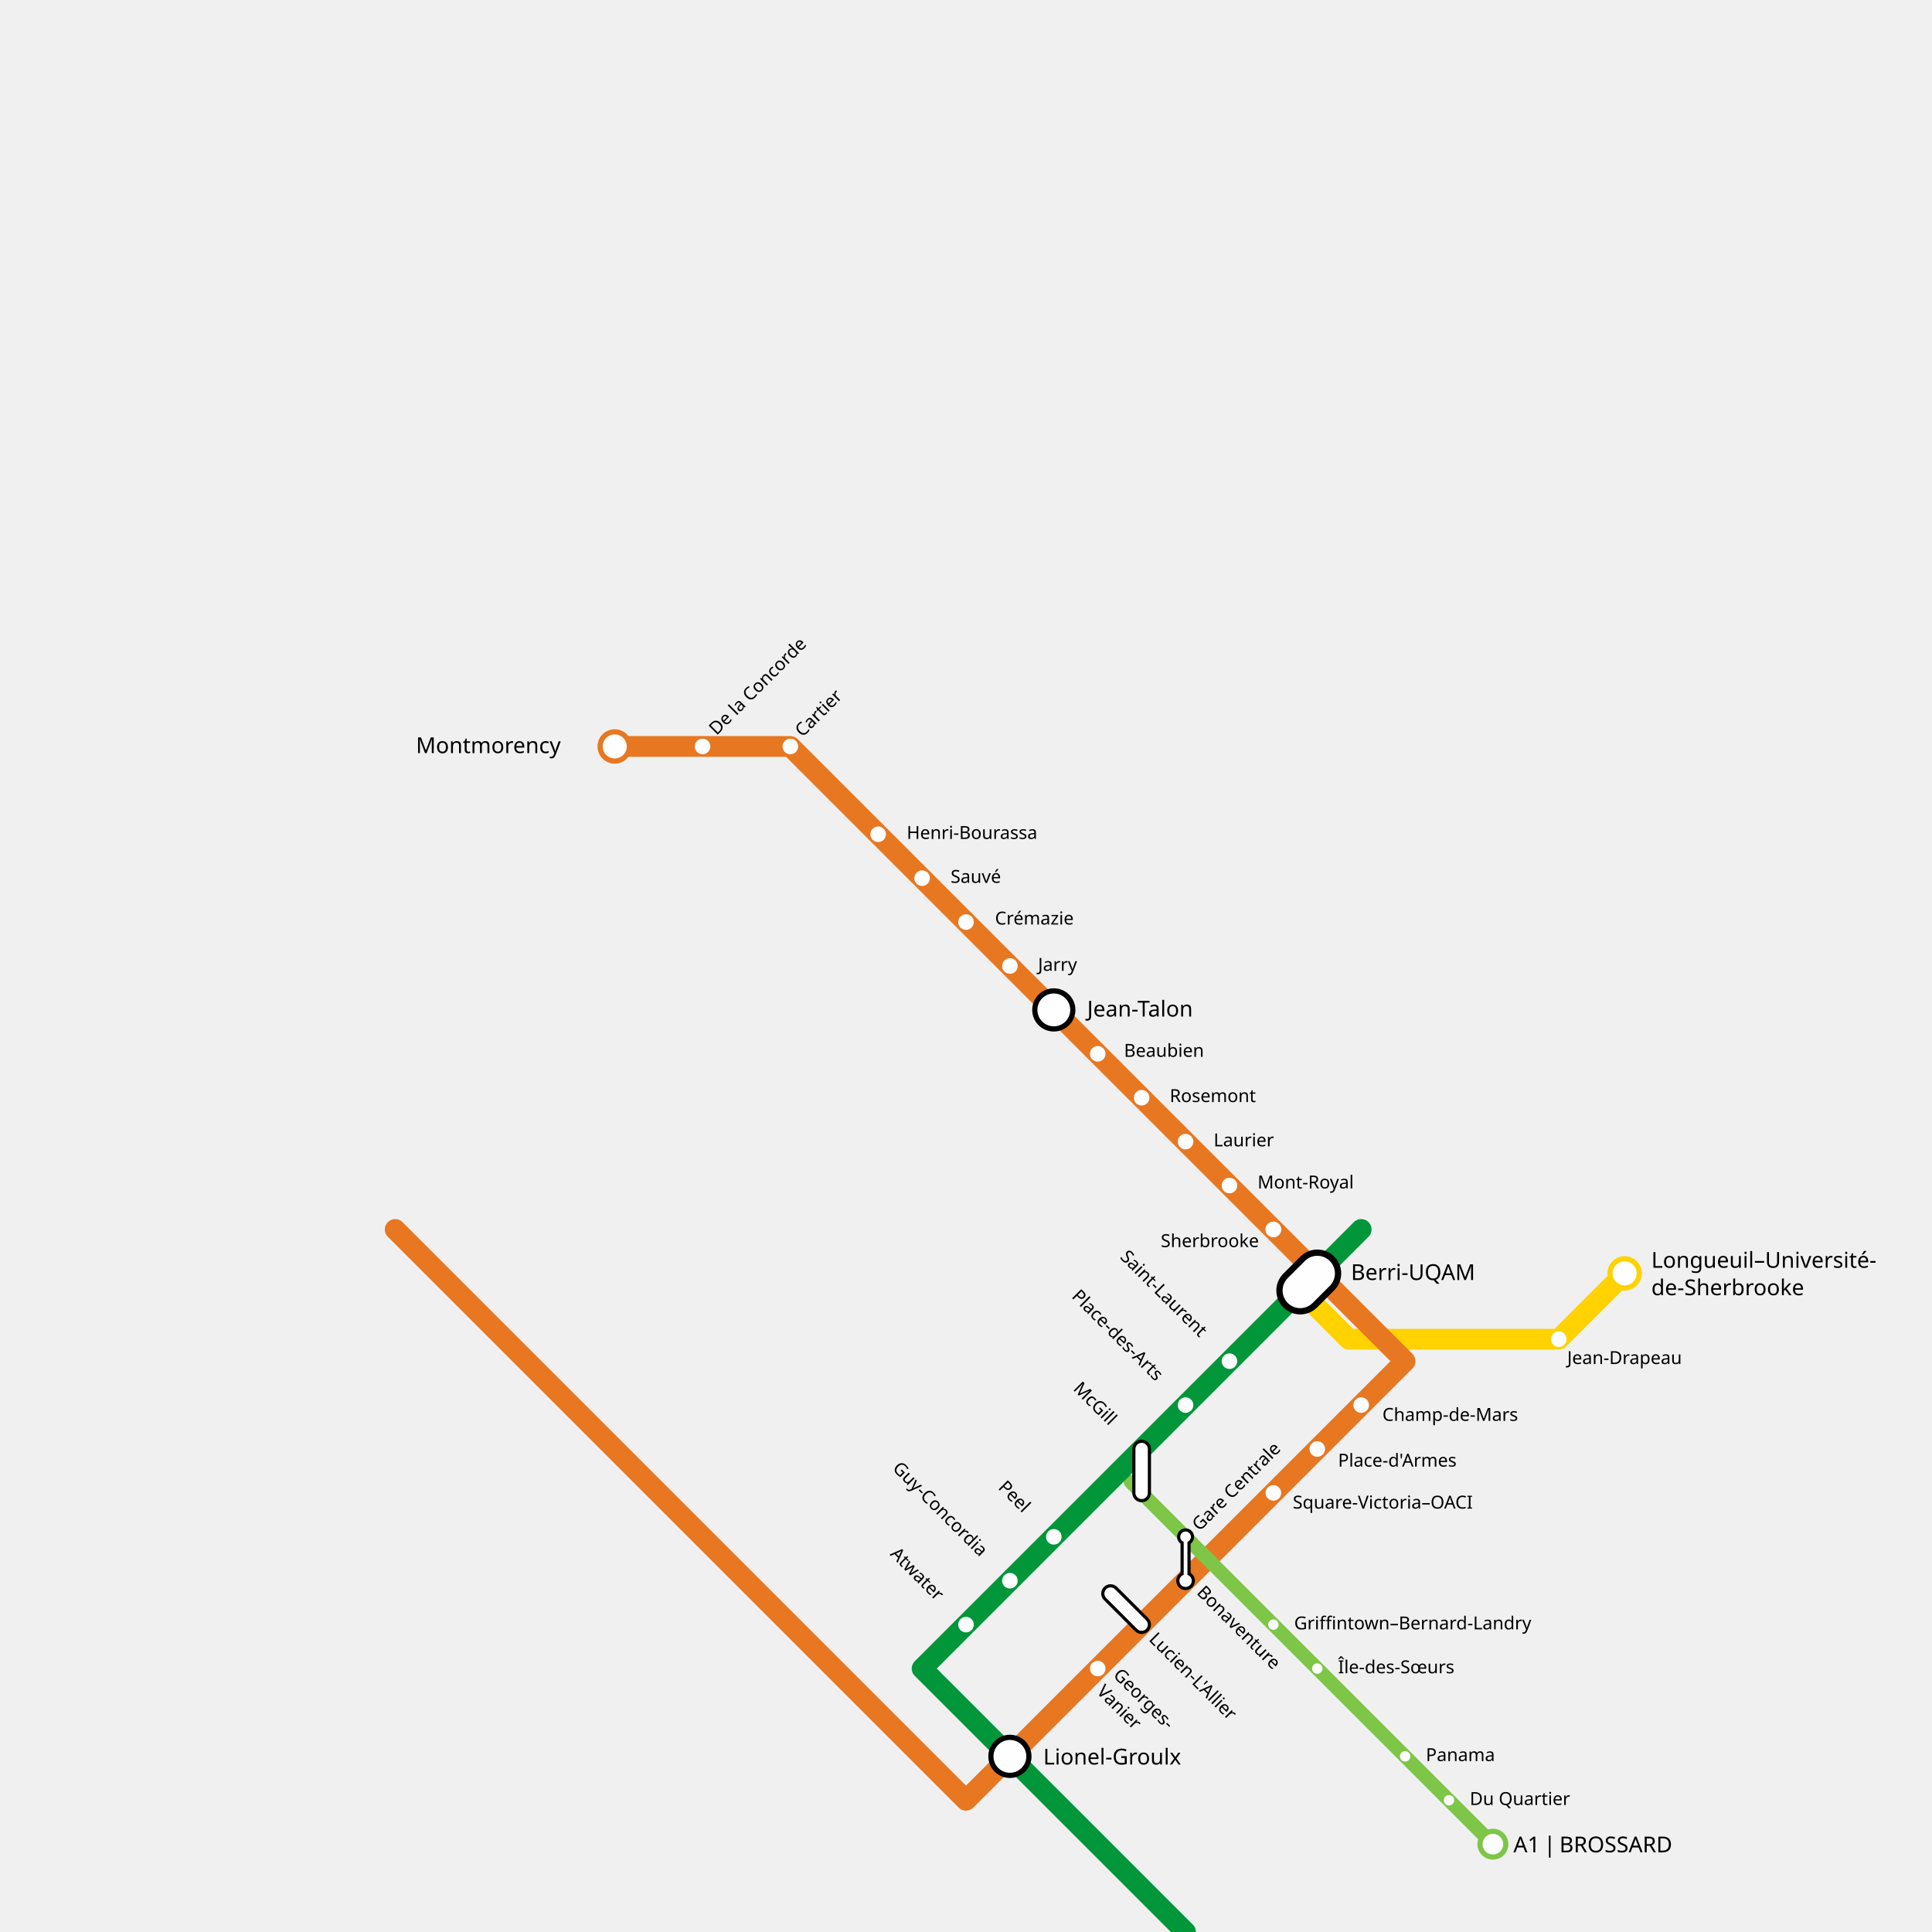
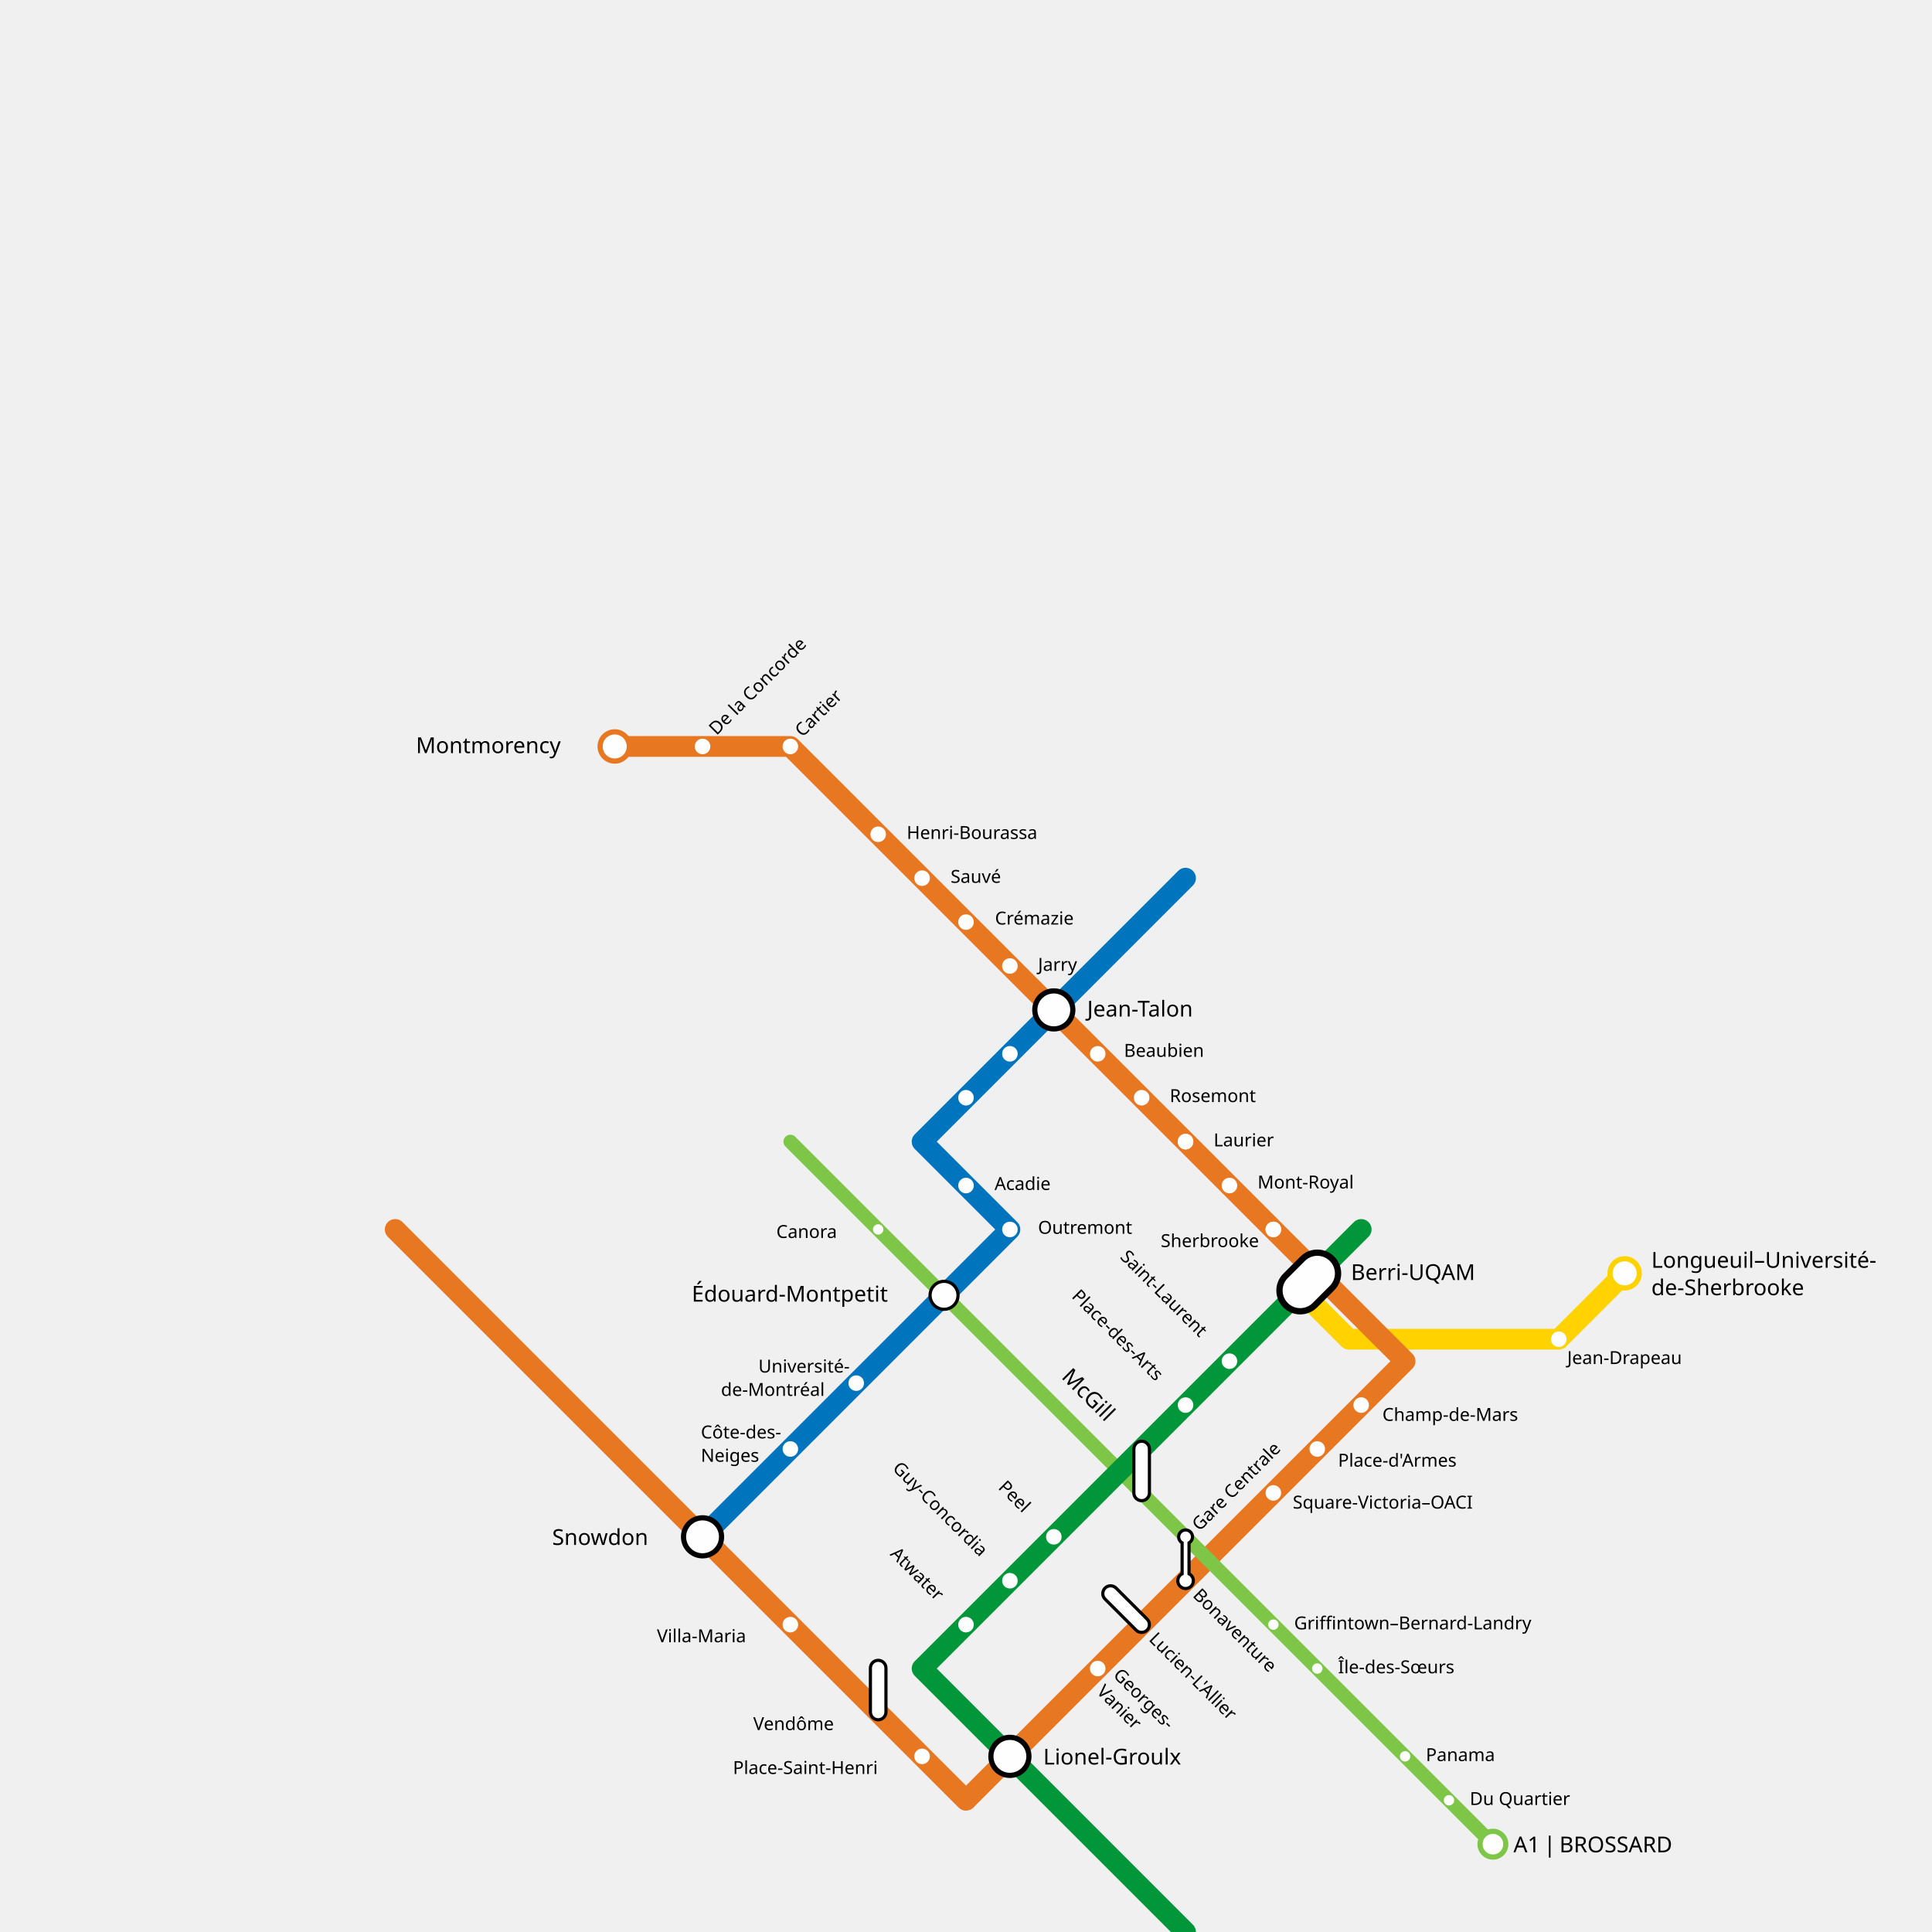
<svg xmlns="http://www.w3.org/2000/svg" xmlns:xlink="http://www.w3.org/1999/xlink" width="22in" height="22in" viewBox="0 0 558.8 558.8" version="1.1" id="svg5">
  <defs id="defs2">
    <rect x="1488" y="1776" width="96" height="48" id="rect436" />
    <rect x="1488" y="1776" width="384" height="192" id="rect430" />
    <rect x="1344" y="1584" width="144" height="96" id="rect39616" />
    <rect x="1344" y="1680" width="48" height="96" id="rect39610" />
    <linearGradient id="linearGradient11929">
      <stop style="stop-color:#e87722;stop-opacity:1;" offset="0" id="stop11925" />
      <stop style="stop-color:#e87722;stop-opacity:0;" offset="1" id="stop11927" />
    </linearGradient>
  </defs>
  <g id="layer2">
    <path style="font-variation-settings:normal;opacity:1;vector-effect:none;fill:none;fill-opacity:1;stroke:#ffd200;stroke-width:6;stroke-linecap:round;stroke-linejoin:round;stroke-miterlimit:4;stroke-dasharray:none;stroke-dashoffset:0;stroke-opacity:1;-inkscape-stroke:none;paint-order:normal;stop-color:#000000;stop-opacity:1" d="m 376.05,373.25 14.094,14.1 H 450.85 L 469.9,368.3" id="path31692" />
    <path style="fill:none;fill-opacity:1;stroke:#e87722;stroke-width:6;stroke-linecap:round;stroke-linejoin:round;stroke-dasharray:none;stroke-opacity:1" d="m 177.8,215.9 h 50.8 l 177.8,177.8 -127,127 -165.1,-165.1" id="path4560" />
-     <path style="font-variation-settings:normal;opacity:1;fill:none;fill-opacity:1;stroke:#7dc647;stroke-width:4;stroke-linecap:round;stroke-linejoin:round;stroke-miterlimit:4;stroke-dasharray:none;stroke-dashoffset:0;stroke-opacity:1;paint-order:normal;stop-color:#000000;stop-opacity:1" d="M 431.8,533.4 327.025,428.625" id="path38085" />
+     <path style="font-variation-settings:normal;opacity:1;fill:none;fill-opacity:1;stroke:#7dc647;stroke-width:4;stroke-linecap:round;stroke-linejoin:round;stroke-miterlimit:4;stroke-dasharray:none;stroke-dashoffset:0;stroke-opacity:1;paint-order:normal;stop-color:#000000;stop-opacity:1" d="M 431.8,533.4 228.6,330.2" id="path38085" />
    <path style="font-variation-settings:normal;opacity:1;vector-effect:none;fill:none;fill-opacity:1;stroke:#009639;stroke-width:6;stroke-linecap:round;stroke-linejoin:round;stroke-miterlimit:4;stroke-dasharray:none;stroke-dashoffset:0;stroke-opacity:1;-inkscape-stroke:none;paint-order:normal;stop-color:#000000;stop-opacity:1" d="m 317.5,584.2 25.4,-25.4 -76.2,-76.2 127,-127" id="path12034" />
+     <path style="display:inline;fill:none;stroke:#0075be;stroke-width:6;stroke-linecap:round;stroke-linejoin:round;stroke-opacity:1;stop-color:#000000;stroke-dasharray:none" d="M 203.2,444.5 292.1,355.6 266.7,330.2 342.9,254" id="path41863" />
  </g>
  <g id="layer4" style="display:inline">
    <ellipse style="fill:#fefefe;fill-opacity:1;stroke:#e87722;stroke-width:1.5;stroke-linecap:round;stroke-linejoin:round;stroke-dasharray:none;stroke-opacity:1" id="path6996" cx="177.8" cy="215.9" rx="4.225" ry="4.225" />
    <ellipse style="fill:#fefefe;fill-opacity:1;stroke:none;stroke-width:0.916;stroke-linecap:round;stroke-linejoin:round;stroke-dasharray:none;stroke-opacity:1" id="path6996-3" cx="203.2" cy="215.9" rx="2.25" ry="2.25" />
    <use x="0" y="0" xlink:href="#path6996-3" id="use11424" transform="translate(25.4)" />
    <use x="0" y="0" xlink:href="#use11424" id="use11426" transform="translate(25.4,25.40001)" />
    <use x="0" y="0" xlink:href="#use11426" id="use11428" transform="translate(12.7,12.7)" />
    <use x="0" y="0" xlink:href="#use11428" id="use11430" transform="translate(12.7,12.7)" />
    <use x="0" y="0" xlink:href="#use11430" id="use11432" transform="translate(12.7,12.7)" />
    <ellipse style="fill:#fefefe;fill-opacity:1;stroke:none;stroke-width:0.916;stroke-linecap:round;stroke-linejoin:round;stroke-dasharray:none;stroke-opacity:1" id="use11471" cx="317.5" cy="304.8" rx="2.25" ry="2.25" />
    <use x="0" y="0" xlink:href="#use11471" id="use11473" transform="translate(12.7,12.7)" />
    <use x="0" y="0" xlink:href="#use11473" id="use11475" transform="translate(12.7,12.7)" />
    <use x="0" y="0" xlink:href="#use11475" id="use11477" transform="translate(12.7,12.7)" />
    <use x="0" y="0" xlink:href="#use11477" id="use11479" transform="translate(12.7,12.7)" />
    <use x="0" y="0" xlink:href="#use11477" id="use11894" transform="translate(12.7,12.7)" />
    <use x="0" y="0" xlink:href="#use11477" id="use11937" transform="translate(38.1,63.5)" />
    <use x="0" y="0" xlink:href="#use11477" id="use11939" transform="translate(25.4,76.2)" />
    <use x="0" y="0" xlink:href="#use11477" id="use11941" transform="translate(12.7,88.9)" />
    <use x="0" y="0" xlink:href="#use11477" id="use11947" transform="translate(-38.1,139.7)" />
    <ellipse style="fill:#fefefe;fill-opacity:1;stroke:#000000;stroke-width:1.5;stroke-linecap:round;stroke-linejoin:round;stroke-dasharray:none;stroke-opacity:1" id="ellipse30744" cx="292.1" cy="508" rx="5.5" ry="5.5" />
    <path style="font-variation-settings:normal;opacity:1;fill:#fefefe;fill-opacity:1;stroke:#000000;stroke-width:1.816;stroke-linecap:butt;stroke-linejoin:round;stroke-miterlimit:4;stroke-dasharray:none;stroke-dashoffset:0;stroke-opacity:1;paint-order:normal;stop-color:#000000;stop-opacity:1" id="rect31625" width="12" height="19" x="523.858" y="-14.98" d="m 529.858,-14.98 a 6,6 45 0 1 6,6 v 7 a 6,6 135 0 1 -6,6 6,6 45 0 1 -6,-6 v -7 a 6,6 135 0 1 6,-6 z" transform="rotate(45)" />
    <use x="0" y="0" xlink:href="#use11477" id="use35688" transform="translate(-76.2,127)" />
    <use x="0" y="0" xlink:href="#use11477" id="use35690" transform="translate(-63.5,114.3)" />
    <use x="0" y="0" xlink:href="#use11477" id="use35692" transform="translate(-50.8,101.6)" />
    <path id="use35692-6" style="fill:#fefefe;fill-opacity:1;stroke:#000000;stroke-width:0.916;stroke-linecap:round;stroke-linejoin:round;stroke-dasharray:none;stroke-opacity:1" d="m 330.2,416.85 a 2.25,2.25 0 0 0 -2.25,2.25 v 12.7 a 2.25,2.25 0 0 0 2.25,2.25 2.25,2.25 0 0 0 2.25,-2.25 v -12.7 A 2.25,2.25 0 0 0 330.2,416.85 Z" />
    <use x="0" y="0" xlink:href="#use11477" id="use35694" transform="translate(-12.7,63.5)" />
    <use x="0" y="0" xlink:href="#use11477" id="use35696" transform="translate(5.1757738e-8,50.8)" />
    <path id="use35698-6-0" style="fill:#fefefe;fill-opacity:1;stroke:#000000;stroke-width:0.916;stroke-linecap:round;stroke-linejoin:miter;stroke-dasharray:none;stroke-opacity:1" d="m 342.91,459.46 a 2.25,2.25 0 0 0 2.25,-2.25 2.25,2.25 0 0 0 -1.25,-2.015 V 446.242 a 2,2 0 0 0 1,-1.732 2,2 0 0 0 -2,-2 2,2 0 0 0 -2,2 2,2 0 0 0 1,1.732 v 8.953 a 2.25,2.25 0 0 0 -1.25,2.015 2.25,2.25 0 0 0 2.25,2.25 z" />
    <path id="path1167" style="fill:#fefefe;fill-opacity:1;stroke:#000000;stroke-width:0.916;stroke-linecap:round;stroke-linejoin:round;stroke-dasharray:none;stroke-opacity:1" d="m 319.625,459.325 a 2.25,2.25 45 0 0 0,3.182 l 8.98,8.98 a 2.25,2.25 45 0 0 3.182,0 2.25,2.25 45 0 0 0,-3.182 l -8.98,-8.98 a 2.25,2.25 45 0 0 -3.182,0 z" />
    <ellipse style="fill:#fefefe;fill-opacity:1;stroke:#000000;stroke-width:1.5;stroke-linecap:round;stroke-linejoin:round;stroke-dasharray:none;stroke-opacity:1" id="ellipse1509" cx="304.8" cy="292.1" rx="5.5" ry="5.5" />
    <use x="0" y="0" xlink:href="#use11477" id="use1649" transform="translate(95.25,44.45001)" />
    <ellipse style="fill:#fefefe;fill-opacity:1;stroke:#ffd200;stroke-width:1.5;stroke-linecap:round;stroke-linejoin:round;stroke-dasharray:none;stroke-opacity:1" id="ellipse1823" cx="469.9" cy="368.3" rx="4.225" ry="4.225" />
    <use x="0" y="0" xlink:href="#use11477" id="use6069" transform="matrix(0.6666667,0,0,0.6666663,143.9333,254.0001)" style="stroke-width:1.5" />
    <use x="0" y="0" xlink:href="#use11477" id="use6079" transform="matrix(0.6666667,0,0,0.6666663,131.2333,241.3001)" style="stroke-width:1.5" />
    <use x="0" y="0" xlink:href="#use11477" id="use6085" transform="matrix(0.6666667,0,0,0.6666663,169.3333,279.4001)" style="stroke-width:1.5" />
    <use x="0" y="0" xlink:href="#use11477" id="use6091" transform="matrix(0.6666667,0,0,0.6666663,182.0333,292.1001)" style="stroke-width:1.5" />
    <circle style="fill:#fefefe;fill-opacity:1;stroke:#7dc647;stroke-width:1.5;stroke-linecap:round;stroke-linejoin:round;stroke-dasharray:none;stroke-opacity:1" id="ellipse6097" cx="431.8" cy="533.4" r="3.724" />
+     <use x="0" y="0" xlink:href="#use11477" id="use39603" transform="translate(-88.9,165.1)" />
+     <use x="0" y="0" xlink:href="#use11477" id="use40335" transform="translate(-127,127)" />
+     <ellipse style="fill:#fefefe;fill-opacity:1;stroke:#000000;stroke-width:1.5;stroke-linecap:round;stroke-linejoin:round;stroke-dasharray:none;stroke-opacity:1" id="ellipse41073" cx="203.2" cy="444.5" rx="5.5" ry="5.5" />
+     <path id="path41077" style="fill:#fefefe;fill-opacity:1;stroke:#000000;stroke-width:0.916;stroke-linecap:round;stroke-linejoin:round;stroke-dasharray:none;stroke-opacity:1" d="m 254,480.217 a 2.25,2.25 0 0 0 -2.25,2.25 v 12.7 a 2.25,2.25 0 0 0 2.25,2.25 2.25,2.25 0 0 0 2.25,-2.25 v -12.7 A 2.25,2.25 0 0 0 254,480.217 Z" />
+     <ellipse style="fill:#fefefe;fill-opacity:1;stroke:#000000;stroke-width:0.916;stroke-linecap:round;stroke-linejoin:round;stroke-dasharray:none;stroke-opacity:1" id="ellipse42004" cx="273.05" cy="374.65" rx="4.042" ry="4.042" />
+     <use x="0" y="0" xlink:href="#use11473" id="use42006" transform="translate(12.7,12.7)" />
+     <use x="0" y="0" xlink:href="#use11475" id="use44329" transform="translate(-114.3,88.90001)" />
+     <use x="0" y="0" xlink:href="#use11475" id="use44331" transform="translate(-95.25,69.85001)" />
+     <use x="0" y="0" xlink:href="#use11475" id="use55058" transform="translate(-50.8,-25.39999)" />
+     <use x="0" y="0" xlink:href="#use11475" id="use55060" transform="translate(-63.5,-12.69999)" />
+     <use x="0" y="0" xlink:href="#use11475" id="use55062" transform="translate(-63.5,12.70001)" />
+     <use x="0" y="0" xlink:href="#use11475" id="use55064" transform="translate(-50.8,25.40001)" />
+     <use x="0" y="0" xlink:href="#use11477" id="use63368" transform="matrix(0.6666667,0,0,0.6666663,16.93333,127.0001)" style="stroke-width:1.5" />
  </g>
  <g id="layer1" style="display:inline">
    <text xml:space="preserve" style="font-size:5.202px;font-family:'FiraCode Nerd Font Mono';-inkscape-font-specification:'FiraCode Nerd Font Mono, Normal';font-variant-ligatures:no-contextual;fill:#ffffff;stroke:#000000;stroke-width:0.916;stroke-linecap:round;stop-color:#000000" x="-67.958" y="558.592" id="text996" transform="rotate(-45)">
      <tspan id="tspan994" style="font-style:normal;font-variant:normal;font-weight:normal;font-stretch:normal;font-size:5.202px;font-family:TransitWeb-BoldW03-Regular;-inkscape-font-specification:TransitWeb-BoldW03-Regular;fill:#000000;fill-opacity:1;stroke:none;stroke-width:0.916" x="-67.958" y="558.592">Gare Centrale</tspan>
    </text>
    <text xml:space="preserve" style="font-style:normal;font-variant:normal;font-weight:normal;font-stretch:normal;font-size:6.35px;font-family:TransitWeb-BoldW03-Regular;-inkscape-font-specification:TransitWeb-BoldW03-Regular;font-variant-ligatures:no-contextual;fill:#000000;fill-opacity:1;stroke:none;stroke-width:0.916;stroke-linecap:round;stop-color:#000000" x="390.747" y="370.218" id="text3384">
      <tspan id="tspan3382" style="font-size:6.35px;stroke-width:0.916" x="390.747" y="370.218">Berri-UQAM</tspan>
    </text>
-     <text xml:space="preserve" style="font-size:5.202px;font-family:'FiraCode Nerd Font Mono';-inkscape-font-specification:'FiraCode Nerd Font Mono, Normal';font-variant-ligatures:no-contextual;fill:#ffffff;stroke:#000000;stroke-width:0.916;stroke-linecap:round;stop-color:#000000" x="570.444" y="81.251" id="text1100" transform="rotate(45)">
-       <tspan id="tspan1098" style="font-style:normal;font-variant:normal;font-weight:normal;font-stretch:normal;font-size:5.202px;font-family:TransitWeb-BoldW03-Regular;-inkscape-font-specification:TransitWeb-BoldW03-Regular;fill:#000000;fill-opacity:1;stroke:none;stroke-width:0.916" x="570.444" y="81.251">Bonaventure</tspan>
+     <text xml:space="preserve" style="font-size:5.202px;font-family:'FiraCode Nerd Font Mono';-inkscape-font-specification:'FiraCode Nerd Font Mono, Normal';font-variant-ligatures:no-contextual;fill:#ffffff;stroke:#000000;stroke-width:0.916;stroke-linecap:round;stop-color:#000000" x="570.227" y="82.638" id="text1100" transform="rotate(45)">
+       <tspan id="tspan1098" style="font-style:normal;font-variant:normal;font-weight:normal;font-stretch:normal;font-size:5.202px;font-family:TransitWeb-BoldW03-Regular;-inkscape-font-specification:TransitWeb-BoldW03-Regular;fill:#000000;fill-opacity:1;stroke:none;stroke-width:0.916" x="570.227" y="82.638">Bonaventure</tspan>
    </text>
    <text xml:space="preserve" style="font-size:6.35px;font-family:'BPG Sans Medium GPL&amp;GNU';-inkscape-font-specification:'BPG Sans Medium GPL&amp;GNU';font-variant-ligatures:no-contextual;fill:#000000;stroke-width:0.988;stroke-linecap:square;stroke-linejoin:round;stop-color:#000000" x="355.6" y="469.9" id="text1153">
      <tspan id="tspan1151" style="stroke-width:0.988" x="355.6" y="469.9" />
    </text>
    <text xml:space="preserve" style="font-size:5.202px;font-family:'FiraCode Nerd Font Mono';-inkscape-font-specification:'FiraCode Nerd Font Mono, Normal';font-variant-ligatures:no-contextual;fill:#ffffff;stroke:#000000;stroke-width:0.916;stroke-linecap:round;stop-color:#000000" x="373.908" y="436.335" id="text1157">
      <tspan id="tspan1155" style="font-style:normal;font-variant:normal;font-weight:normal;font-stretch:normal;font-size:5.202px;font-family:TransitWeb-BoldW03-Regular;-inkscape-font-specification:TransitWeb-BoldW03-Regular;fill:#000000;fill-opacity:1;stroke:none;stroke-width:0.916" x="373.908" y="436.335">Square-Victoria–OACI</tspan>
    </text>
    <text xml:space="preserve" style="font-size:5.202px;font-family:'FiraCode Nerd Font Mono';-inkscape-font-specification:'FiraCode Nerd Font Mono, Normal';font-variant-ligatures:no-contextual;fill:#ffffff;stroke:#000000;stroke-width:0.916;stroke-linecap:round;stop-color:#000000" x="387.012" y="424.2" id="text1161">
      <tspan id="tspan1159" style="font-style:normal;font-variant:normal;font-weight:normal;font-stretch:normal;font-size:5.202px;font-family:TransitWeb-BoldW03-Regular;-inkscape-font-specification:TransitWeb-BoldW03-Regular;fill:#000000;fill-opacity:1;stroke:none;stroke-width:0.916" x="387.012" y="424.2">Place-d'Armes</tspan>
    </text>
    <text xml:space="preserve" style="font-size:5.202px;font-family:'FiraCode Nerd Font Mono';-inkscape-font-specification:'FiraCode Nerd Font Mono, Normal';font-variant-ligatures:no-contextual;fill:#ffffff;stroke:#000000;stroke-width:0.916;stroke-linecap:round;stop-color:#000000" x="399.837" y="410.964" id="text1165">
      <tspan id="tspan1163" style="font-style:normal;font-variant:normal;font-weight:normal;font-stretch:normal;font-size:5.202px;font-family:TransitWeb-BoldW03-Regular;-inkscape-font-specification:TransitWeb-BoldW03-Regular;fill:#000000;fill-opacity:1;stroke:none;stroke-width:0.916" x="399.837" y="410.964">Champ-de-Mars</tspan>
    </text>
    <text xml:space="preserve" style="font-size:5.202px;font-family:'FiraCode Nerd Font Mono';-inkscape-font-specification:'FiraCode Nerd Font Mono, Normal';font-variant-ligatures:no-contextual;fill:#ffffff;stroke:#000000;stroke-width:0.916;stroke-linecap:round;stop-color:#000000" x="570.227" y="100.598" id="text1171" transform="rotate(45)">
      <tspan id="tspan1169" style="font-style:normal;font-variant:normal;font-weight:normal;font-stretch:normal;font-size:5.202px;font-family:TransitWeb-BoldW03-Regular;-inkscape-font-specification:TransitWeb-BoldW03-Regular;fill:#000000;fill-opacity:1;stroke:none;stroke-width:0.916" x="570.227" y="100.598">Lucien-L'Allier</tspan>
    </text>
-     <text xml:space="preserve" style="font-size:5.202px;font-family:'FiraCode Nerd Font Mono';-inkscape-font-specification:'FiraCode Nerd Font Mono, Normal';font-variant-ligatures:no-contextual;text-align:end;text-anchor:end;fill:#ffffff;stroke:#000000;stroke-width:0.916;stroke-linecap:round;stop-color:#000000" x="525.291" y="64.813" id="text1179" transform="rotate(45)">
-       <tspan id="tspan1177" style="font-style:normal;font-variant:normal;font-weight:normal;font-stretch:normal;font-size:5.202px;font-family:TransitWeb-BoldW03-Regular;-inkscape-font-specification:TransitWeb-BoldW03-Regular;text-align:end;text-anchor:end;fill:#000000;fill-opacity:1;stroke:none;stroke-width:0.916" x="525.291" y="64.813">McGill</tspan>
+     <text xml:space="preserve" style="font-size:6.35px;font-family:'FiraCode Nerd Font Mono';-inkscape-font-specification:'FiraCode Nerd Font Mono, Normal';font-variant-ligatures:no-contextual;text-align:end;text-anchor:end;fill:#ffffff;stroke:#000000;stroke-width:0.916;stroke-linecap:round;stop-color:#000000" x="525.291" y="64.813" id="text1179" transform="rotate(45)">
+       <tspan id="tspan1177" style="font-style:normal;font-variant:normal;font-weight:normal;font-stretch:normal;font-family:TransitWeb-BoldW03-Regular;-inkscape-font-specification:TransitWeb-BoldW03-Regular;text-align:end;text-anchor:end;fill:#000000;fill-opacity:1;stroke:none;stroke-width:0.916;font-size:6.35px" x="525.291" y="64.813">McGill</tspan>
    </text>
    <text xml:space="preserve" style="font-size:5.202px;font-family:'FiraCode Nerd Font Mono';-inkscape-font-specification:'FiraCode Nerd Font Mono, Normal';font-variant-ligatures:no-contextual;fill:#ffffff;stroke:#000000;stroke-width:0.916;stroke-linecap:round;stop-color:#000000" x="570.247" y="115.247" id="text1183" transform="rotate(45)">
      <tspan id="tspan1181" style="font-style:normal;font-variant:normal;font-weight:normal;font-stretch:normal;font-size:5.202px;font-family:TransitWeb-BoldW03-Regular;-inkscape-font-specification:TransitWeb-BoldW03-Regular;fill:#000000;fill-opacity:1;stroke:none;stroke-width:0.916" x="570.247" y="115.247">Georges-</tspan>
      <tspan style="font-style:normal;font-variant:normal;font-weight:normal;font-stretch:normal;font-size:5.202px;font-family:TransitWeb-BoldW03-Regular;-inkscape-font-specification:TransitWeb-BoldW03-Regular;fill:#000000;fill-opacity:1;stroke:none;stroke-width:0.916" x="570.247" y="121.999" id="tspan1405">Vanier</tspan>
    </text>
    <text xml:space="preserve" style="font-size:5.202px;font-family:'FiraCode Nerd Font Mono';-inkscape-font-specification:'FiraCode Nerd Font Mono, Normal';font-variant-ligatures:no-contextual;text-align:end;text-anchor:end;fill:#ffffff;stroke:#000000;stroke-width:0.916;stroke-linecap:round;stop-color:#000000" x="525.72" y="46.241" id="text1258" transform="rotate(45)">
      <tspan id="tspan1256" style="font-style:normal;font-variant:normal;font-weight:normal;font-stretch:normal;font-size:5.202px;font-family:TransitWeb-BoldW03-Regular;-inkscape-font-specification:TransitWeb-BoldW03-Regular;text-align:end;text-anchor:end;fill:#000000;fill-opacity:1;stroke:none;stroke-width:0.916" x="525.72" y="46.241">Place-des-Arts</tspan>
    </text>
    <text xml:space="preserve" style="font-size:5.202px;font-family:'FiraCode Nerd Font Mono';-inkscape-font-specification:'FiraCode Nerd Font Mono, Normal';font-variant-ligatures:no-contextual;text-align:end;text-anchor:end;fill:#ffffff;stroke:#000000;stroke-width:0.916;stroke-linecap:round;stop-color:#000000" x="525.481" y="100.36" id="text1258-7" transform="rotate(45)">
      <tspan id="tspan1256-5" style="font-style:normal;font-variant:normal;font-weight:normal;font-stretch:normal;font-size:5.202px;font-family:TransitWeb-BoldW03-Regular;-inkscape-font-specification:TransitWeb-BoldW03-Regular;text-align:end;text-anchor:end;fill:#000000;fill-opacity:1;stroke:none;stroke-width:0.916" x="525.481" y="100.36">Peel</tspan>
    </text>
    <text xml:space="preserve" style="font-size:5.202px;font-family:'FiraCode Nerd Font Mono';-inkscape-font-specification:'FiraCode Nerd Font Mono, Normal';font-variant-ligatures:no-contextual;text-align:end;text-anchor:end;fill:#ffffff;stroke:#000000;stroke-width:0.916;stroke-linecap:round;stop-color:#000000" x="525.72" y="28.28" id="text1262" transform="rotate(45)">
      <tspan id="tspan1260" style="font-style:normal;font-variant:normal;font-weight:normal;font-stretch:normal;font-size:5.202px;font-family:TransitWeb-BoldW03-Regular;-inkscape-font-specification:TransitWeb-BoldW03-Regular;text-align:end;text-anchor:end;fill:#000000;fill-opacity:1;stroke:none;stroke-width:0.916" x="525.72" y="28.28">Saint-Laurent</tspan>
    </text>
    <text xml:space="preserve" style="font-size:5.202px;font-family:'FiraCode Nerd Font Mono';-inkscape-font-specification:'FiraCode Nerd Font Mono, Normal';font-variant-ligatures:no-contextual;text-align:end;text-anchor:end;fill:#ffffff;stroke:#000000;stroke-width:0.916;stroke-linecap:round;stop-color:#000000" x="525.72" y="118.083" id="text1258-3" transform="rotate(45)">
      <tspan id="tspan1256-56" style="font-style:normal;font-variant:normal;font-weight:normal;font-stretch:normal;font-size:5.202px;font-family:TransitWeb-BoldW03-Regular;-inkscape-font-specification:TransitWeb-BoldW03-Regular;text-align:end;text-anchor:end;fill:#000000;fill-opacity:1;stroke:none;stroke-width:0.916" x="525.72" y="118.083">Guy-Concordia</tspan>
    </text>
    <text xml:space="preserve" style="font-size:5.202px;font-family:'FiraCode Nerd Font Mono';-inkscape-font-specification:'FiraCode Nerd Font Mono, Normal';font-variant-ligatures:no-contextual;text-align:end;text-anchor:end;fill:#ffffff;stroke:#000000;stroke-width:0.916;stroke-linecap:round;stop-color:#000000" x="525.816" y="136.047" id="text1316" transform="rotate(45)">
      <tspan style="font-style:normal;font-variant:normal;font-weight:normal;font-stretch:normal;font-size:5.202px;font-family:TransitWeb-BoldW03-Regular;-inkscape-font-specification:TransitWeb-BoldW03-Regular;text-align:end;text-anchor:end;fill:#000000;fill-opacity:1;stroke:none;stroke-width:0.916" x="525.816" y="136.047" id="tspan1318">Atwater</tspan>
    </text>
    <text xml:space="preserve" style="font-size:6.35px;font-family:'FiraCode Nerd Font Mono';-inkscape-font-specification:'FiraCode Nerd Font Mono, Normal';font-variant-ligatures:no-contextual;fill:#ffffff;stroke:#000000;stroke-width:0.916;stroke-linecap:round;stop-color:#000000" x="301.742" y="510.349" id="text1401">
      <tspan id="tspan1399" style="font-style:normal;font-variant:normal;font-weight:normal;font-stretch:normal;font-size:6.35px;font-family:TransitWeb-BoldW03-Regular;-inkscape-font-specification:TransitWeb-BoldW03-Regular;fill:#000000;fill-opacity:1;stroke:none;stroke-width:0.916" x="301.742" y="510.349">Lionel-Groulx</tspan>
    </text>
    <text xml:space="preserve" style="font-size:5.202px;font-family:'FiraCode Nerd Font Mono';-inkscape-font-specification:'FiraCode Nerd Font Mono, Normal';font-variant-ligatures:no-contextual;fill:#ffffff;stroke:#000000;stroke-width:0.916;stroke-linecap:round;stop-color:#000000" x="335.725" y="360.7" id="text1489">
      <tspan id="tspan1487" style="font-style:normal;font-variant:normal;font-weight:normal;font-stretch:normal;font-size:5.202px;font-family:TransitWeb-BoldW03-Regular;-inkscape-font-specification:TransitWeb-BoldW03-Regular;fill:#000000;fill-opacity:1;stroke:none;stroke-width:0.916" x="335.725" y="360.7">Sherbrooke</tspan>
    </text>
    <text xml:space="preserve" style="font-size:5.202px;font-family:'FiraCode Nerd Font Mono';-inkscape-font-specification:'FiraCode Nerd Font Mono, Normal';font-variant-ligatures:no-contextual;fill:#ffffff;stroke:#000000;stroke-width:0.916;stroke-linecap:round;stop-color:#000000" x="363.729" y="343.744" id="text1493">
      <tspan id="tspan1491" style="font-style:normal;font-variant:normal;font-weight:normal;font-stretch:normal;font-size:5.202px;font-family:TransitWeb-BoldW03-Regular;-inkscape-font-specification:TransitWeb-BoldW03-Regular;fill:#000000;fill-opacity:1;stroke:none;stroke-width:0.916" x="363.729" y="343.744">Mont-Royal</tspan>
    </text>
    <text xml:space="preserve" style="font-size:5.202px;font-family:'FiraCode Nerd Font Mono';-inkscape-font-specification:'FiraCode Nerd Font Mono, Normal';font-variant-ligatures:no-contextual;fill:#ffffff;stroke:#000000;stroke-width:0.916;stroke-linecap:round;stop-color:#000000" x="351.029" y="331.567" id="text1497">
      <tspan id="tspan1495" style="font-style:normal;font-variant:normal;font-weight:normal;font-stretch:normal;font-size:5.202px;font-family:TransitWeb-BoldW03-Regular;-inkscape-font-specification:TransitWeb-BoldW03-Regular;fill:#000000;fill-opacity:1;stroke:none;stroke-width:0.916" x="351.029" y="331.567">Laurier</tspan>
    </text>
    <text xml:space="preserve" style="font-size:5.202px;font-family:'FiraCode Nerd Font Mono';-inkscape-font-specification:'FiraCode Nerd Font Mono, Normal';font-variant-ligatures:no-contextual;fill:#ffffff;stroke:#000000;stroke-width:0.916;stroke-linecap:round;stop-color:#000000" x="338.329" y="318.76" id="text1501">
      <tspan id="tspan1499" style="font-style:normal;font-variant:normal;font-weight:normal;font-stretch:normal;font-size:5.202px;font-family:TransitWeb-BoldW03-Regular;-inkscape-font-specification:TransitWeb-BoldW03-Regular;fill:#000000;fill-opacity:1;stroke:none;stroke-width:0.916" x="338.329" y="318.76">Rosemont</tspan>
    </text>
    <text xml:space="preserve" style="font-size:5.202px;font-family:'FiraCode Nerd Font Mono';-inkscape-font-specification:'FiraCode Nerd Font Mono, Normal';font-variant-ligatures:no-contextual;fill:#ffffff;stroke:#000000;stroke-width:0.916;stroke-linecap:round;stop-color:#000000" x="325.099" y="305.667" id="text1505">
      <tspan id="tspan1503" style="font-style:normal;font-variant:normal;font-weight:normal;font-stretch:normal;font-size:5.202px;font-family:TransitWeb-BoldW03-Regular;-inkscape-font-specification:TransitWeb-BoldW03-Regular;fill:#000000;fill-opacity:1;stroke:none;stroke-width:0.916" x="325.099" y="305.667">Beaubien</tspan>
    </text>
    <text xml:space="preserve" style="font-style:normal;font-variant:normal;font-weight:normal;font-stretch:normal;font-size:6.35px;font-family:TransitWeb-BoldW03-Regular;-inkscape-font-specification:TransitWeb-BoldW03-Regular;font-variant-ligatures:no-contextual;fill:#000000;fill-opacity:1;stroke:none;stroke-width:0.916;stroke-linecap:round;stop-color:#000000" x="314.442" y="294.018" id="text1513">
      <tspan id="tspan1511" style="font-size:6.35px;stroke-width:0.916" x="314.442" y="294.018">Jean-Talon</tspan>
    </text>
    <text xml:space="preserve" style="font-size:5.202px;font-family:'FiraCode Nerd Font Mono';-inkscape-font-specification:'FiraCode Nerd Font Mono, Normal';font-variant-ligatures:no-contextual;fill:#ffffff;stroke:#000000;stroke-width:0.916;stroke-linecap:round;stop-color:#000000" x="300.229" y="280.796" id="text1517">
      <tspan id="tspan1515" style="font-style:normal;font-variant:normal;font-weight:normal;font-stretch:normal;font-size:5.202px;font-family:TransitWeb-BoldW03-Regular;-inkscape-font-specification:TransitWeb-BoldW03-Regular;fill:#000000;fill-opacity:1;stroke:none;stroke-width:0.916" x="300.229" y="280.796">Jarry</tspan>
    </text>
    <text xml:space="preserve" style="font-size:5.202px;font-family:'FiraCode Nerd Font Mono';-inkscape-font-specification:'FiraCode Nerd Font Mono, Normal';font-variant-ligatures:no-contextual;fill:#ffffff;stroke:#000000;stroke-width:0.916;stroke-linecap:round;stop-color:#000000" x="287.789" y="267.409" id="text1521">
      <tspan id="tspan1519" style="font-style:normal;font-variant:normal;font-weight:normal;font-stretch:normal;font-size:5.202px;font-family:TransitWeb-BoldW03-Regular;-inkscape-font-specification:TransitWeb-BoldW03-Regular;fill:#000000;fill-opacity:1;stroke:none;stroke-width:0.916" x="287.789" y="267.409">Crémazie</tspan>
    </text>
    <text xml:space="preserve" style="font-size:5.202px;font-family:'FiraCode Nerd Font Mono';-inkscape-font-specification:'FiraCode Nerd Font Mono, Normal';font-variant-ligatures:no-contextual;fill:#ffffff;stroke:#000000;stroke-width:0.916;stroke-linecap:round;stop-color:#000000" x="274.953" y="255.352" id="text1525">
      <tspan id="tspan1523" style="font-style:normal;font-variant:normal;font-weight:normal;font-stretch:normal;font-size:5.202px;font-family:TransitWeb-BoldW03-Regular;-inkscape-font-specification:TransitWeb-BoldW03-Regular;fill:#000000;fill-opacity:1;stroke:none;stroke-width:0.916" x="274.953" y="255.352">Sauvé</tspan>
    </text>
    <text xml:space="preserve" style="font-size:5.202px;font-family:'FiraCode Nerd Font Mono';-inkscape-font-specification:'FiraCode Nerd Font Mono, Normal';font-variant-ligatures:no-contextual;fill:#ffffff;stroke:#000000;stroke-width:0.916;stroke-linecap:round;stop-color:#000000" x="262.253" y="242.652" id="text1529">
      <tspan id="tspan1527" style="font-style:normal;font-variant:normal;font-weight:normal;font-stretch:normal;font-size:5.202px;font-family:TransitWeb-BoldW03-Regular;-inkscape-font-specification:TransitWeb-BoldW03-Regular;fill:#000000;fill-opacity:1;stroke:none;stroke-width:0.916" x="262.253" y="242.652">Henri-Bourassa</tspan>
    </text>
    <text xml:space="preserve" style="font-size:5.202px;font-family:'FiraCode Nerd Font Mono';-inkscape-font-specification:'FiraCode Nerd Font Mono, Normal';font-variant-ligatures:no-contextual;fill:#ffffff;stroke:#000000;stroke-width:0.916;stroke-linecap:round;stop-color:#000000" x="13.238" y="315.002" id="text1533" transform="rotate(-45)">
      <tspan id="tspan1531" style="font-style:normal;font-variant:normal;font-weight:normal;font-stretch:normal;font-size:5.202px;font-family:TransitWeb-BoldW03-Regular;-inkscape-font-specification:TransitWeb-BoldW03-Regular;fill:#000000;fill-opacity:1;stroke:none;stroke-width:0.916" x="13.238" y="315.002">Cartier</tspan>
    </text>
    <text xml:space="preserve" style="font-size:5.202px;font-family:'FiraCode Nerd Font Mono';-inkscape-font-specification:'FiraCode Nerd Font Mono, Normal';font-variant-ligatures:no-contextual;fill:#ffffff;stroke:#000000;stroke-width:0.916;stroke-linecap:round;stop-color:#000000" x="-3.958" y="297.042" id="text1537" transform="rotate(-45)">
      <tspan id="tspan1535" style="font-style:normal;font-variant:normal;font-weight:normal;font-stretch:normal;font-size:5.202px;font-family:TransitWeb-BoldW03-Regular;-inkscape-font-specification:TransitWeb-BoldW03-Regular;fill:#000000;fill-opacity:1;stroke:none;stroke-width:0.916" x="-3.958" y="297.042">De la Concorde</tspan>
    </text>
    <text xml:space="preserve" style="font-style:normal;font-variant:normal;font-weight:normal;font-stretch:normal;font-size:6.35px;font-family:TransitWeb-BoldW03-Regular;-inkscape-font-specification:TransitWeb-BoldW03-Regular;font-variant-ligatures:no-contextual;text-align:end;text-anchor:end;fill:#000000;fill-opacity:1;stroke:none;stroke-width:0.916;stroke-linecap:round;stop-color:#000000" x="170.447" y="217.818" id="text1541">
      <tspan id="tspan1539" style="font-size:6.35px;text-align:end;text-anchor:end;stroke-width:0.916" x="170.447" y="217.818">Montmorency</tspan>
    </text>
    <text xml:space="preserve" style="font-style:normal;font-variant:normal;font-weight:normal;font-stretch:normal;font-size:6.35px;font-family:TransitWeb-BoldW03-Regular;-inkscape-font-specification:TransitWeb-BoldW03-Regular;font-variant-ligatures:no-contextual;fill:#000000;fill-opacity:1;stroke:none;stroke-width:0.916;stroke-linecap:round;stop-color:#000000" x="477.622" y="366.681" id="text2107">
      <tspan id="tspan2105" style="font-size:6.35px;stroke-width:0.916" x="477.622" y="366.681">Longueuil–Université-</tspan>
      <tspan style="font-size:6.35px;stroke-width:0.916" x="477.622" y="374.618" id="tspan2937">de-Sherbrooke</tspan>
    </text>
    <text xml:space="preserve" style="font-size:5.202px;font-family:'FiraCode Nerd Font Mono';-inkscape-font-specification:'FiraCode Nerd Font Mono, Normal';font-variant-ligatures:no-contextual;fill:#ffffff;stroke:#000000;stroke-width:0.916;stroke-linecap:round;stop-color:#000000" x="387.012" y="483.973" id="text6077">
      <tspan id="tspan6075" style="font-style:normal;font-variant:normal;font-weight:normal;font-stretch:normal;font-size:5.202px;font-family:TransitWeb-BoldW03-Regular;-inkscape-font-specification:TransitWeb-BoldW03-Regular;fill:#000000;fill-opacity:1;stroke:none;stroke-width:0.916" x="387.012" y="483.973">Île-des-Sœurs</tspan>
    </text>
    <text xml:space="preserve" style="font-size:5.202px;font-family:'FiraCode Nerd Font Mono';-inkscape-font-specification:'FiraCode Nerd Font Mono, Normal';font-variant-ligatures:no-contextual;fill:#ffffff;stroke:#000000;stroke-width:0.916;stroke-linecap:round;stop-color:#000000" x="374.312" y="471.273" id="text6083">
      <tspan id="tspan6081" style="font-style:normal;font-variant:normal;font-weight:normal;font-stretch:normal;font-size:5.202px;font-family:TransitWeb-BoldW03-Regular;-inkscape-font-specification:TransitWeb-BoldW03-Regular;fill:#000000;fill-opacity:1;stroke:none;stroke-width:0.916" x="374.312" y="471.273">Griffintown–Bernard-Landry</tspan>
    </text>
    <text xml:space="preserve" style="font-size:5.202px;font-family:'FiraCode Nerd Font Mono';-inkscape-font-specification:'FiraCode Nerd Font Mono, Normal';font-variant-ligatures:no-contextual;fill:#ffffff;stroke:#000000;stroke-width:0.916;stroke-linecap:round;stop-color:#000000" x="412.412" y="509.373" id="text6089">
      <tspan id="tspan6087" style="font-style:normal;font-variant:normal;font-weight:normal;font-stretch:normal;font-size:5.202px;font-family:TransitWeb-BoldW03-Regular;-inkscape-font-specification:TransitWeb-BoldW03-Regular;fill:#000000;fill-opacity:1;stroke:none;stroke-width:0.916" x="412.412" y="509.373">Panama</tspan>
    </text>
    <text xml:space="preserve" style="font-size:5.202px;font-family:'FiraCode Nerd Font Mono';-inkscape-font-specification:'FiraCode Nerd Font Mono, Normal';font-variant-ligatures:no-contextual;fill:#ffffff;stroke:#000000;stroke-width:0.916;stroke-linecap:round;stop-color:#000000" x="425.112" y="522.073" id="text6095">
      <tspan id="tspan6093" style="font-style:normal;font-variant:normal;font-weight:normal;font-stretch:normal;font-size:5.202px;font-family:TransitWeb-BoldW03-Regular;-inkscape-font-specification:TransitWeb-BoldW03-Regular;fill:#000000;fill-opacity:1;stroke:none;stroke-width:0.916" x="425.112" y="522.073">Du Quartier</tspan>
    </text>
    <text xml:space="preserve" style="font-size:6.35px;font-family:'FiraCode Nerd Font Mono';-inkscape-font-specification:'FiraCode Nerd Font Mono, Normal';font-variant-ligatures:no-contextual;fill:#ffffff;stroke:#000000;stroke-width:0.916;stroke-linecap:round;stop-color:#000000" x="437.737" y="535.75" id="text6239">
      <tspan id="tspan6237" style="font-style:normal;font-variant:normal;font-weight:normal;font-stretch:normal;font-size:6.35px;font-family:TransitWeb-BoldW03-Regular;-inkscape-font-specification:TransitWeb-BoldW03-Regular;fill:#000000;fill-opacity:1;stroke:none;stroke-width:0.916" x="437.737" y="535.75">A1 | BROSSARD</tspan>
    </text>
    <text xml:space="preserve" style="font-size:5.202px;font-family:'FiraCode Nerd Font Mono';-inkscape-font-specification:'FiraCode Nerd Font Mono, Normal';font-variant-ligatures:no-contextual;fill:#ffffff;stroke:#000000;stroke-width:0.916;stroke-linecap:round;stop-color:#000000" x="453.283" y="394.531" id="text8779">
      <tspan id="tspan8777" style="font-style:normal;font-variant:normal;font-weight:normal;font-stretch:normal;font-size:5.202px;font-family:TransitWeb-BoldW03-Regular;-inkscape-font-specification:TransitWeb-BoldW03-Regular;fill:#000000;fill-opacity:1;stroke:none;stroke-width:0.916" x="453.283" y="394.531">Jean-Drapeau</tspan>
    </text>
+     <text xml:space="preserve" style="font-size:5.202px;font-family:'FiraCode Nerd Font Mono';-inkscape-font-specification:'FiraCode Nerd Font Mono, Normal';font-variant-ligatures:no-contextual;fill:#ffffff;stroke:#000000;stroke-width:0.916;stroke-linecap:round;stop-color:#000000" x="260.646" y="513.1" id="text39607">
+       <tspan id="tspan39605" style="font-style:normal;font-variant:normal;font-weight:normal;font-stretch:normal;font-size:5.202px;font-family:TransitWeb-BoldW03-Regular;-inkscape-font-specification:TransitWeb-BoldW03-Regular;text-align:end;text-anchor:end;fill:#000000;fill-opacity:1;stroke:none;stroke-width:0.916" x="260.646" y="513.1">Place-Saint-Henri</tspan>
+     </text>
+     <text xml:space="preserve" style="font-size:5.202px;font-family:'FiraCode Nerd Font Mono';-inkscape-font-specification:'FiraCode Nerd Font Mono, Normal';font-variant-ligatures:no-contextual;fill:#ffffff;stroke:#000000;stroke-width:0.916;stroke-linecap:round;stop-color:#000000" x="222.546" y="475" id="text40339">
+       <tspan id="tspan40337" style="font-style:normal;font-variant:normal;font-weight:normal;font-stretch:normal;font-size:5.202px;font-family:TransitWeb-BoldW03-Regular;-inkscape-font-specification:TransitWeb-BoldW03-Regular;text-align:end;text-anchor:end;fill:#000000;fill-opacity:1;stroke:none;stroke-width:0.916" x="222.546" y="475">Villa-Maria</tspan>
+     </text>
+     <text xml:space="preserve" style="font-size:5.202px;font-family:'FiraCode Nerd Font Mono';-inkscape-font-specification:'FiraCode Nerd Font Mono, Normal';font-variant-ligatures:no-contextual;fill:#ffffff;stroke:#000000;stroke-width:0.916;stroke-linecap:round;stop-color:#000000" x="247.946" y="500.4" id="text40345">
+       <tspan id="tspan40343" style="font-style:normal;font-variant:normal;font-weight:normal;font-stretch:normal;font-size:5.202px;font-family:TransitWeb-BoldW03-Regular;-inkscape-font-specification:TransitWeb-BoldW03-Regular;text-align:end;text-anchor:end;fill:#000000;fill-opacity:1;stroke:none;stroke-width:0.916" x="247.946" y="500.4">Vendôme</tspan>
+     </text>
+     <text xml:space="preserve" style="font-style:normal;font-variant:normal;font-weight:normal;font-stretch:normal;font-size:6.35px;font-family:TransitWeb-BoldW03-Regular;-inkscape-font-specification:TransitWeb-BoldW03-Regular;font-variant-ligatures:no-contextual;fill:#000000;fill-opacity:1;stroke:none;stroke-width:0.916;stroke-linecap:round;stop-color:#000000" x="195.745" y="446.849" id="text41081">
+       <tspan id="tspan41079" style="font-size:6.35px;text-align:end;text-anchor:end;stroke-width:0.916" x="195.745" y="446.849">Snowdon</tspan>
+     </text>
+     <text xml:space="preserve" style="font-size:5.202px;font-family:'FiraCode Nerd Font Mono';-inkscape-font-specification:'FiraCode Nerd Font Mono, Normal';font-variant-ligatures:no-contextual;text-align:start;text-anchor:start;fill:#ffffff;stroke:#000000;stroke-width:0.916;stroke-linecap:round;stop-color:#000000" x="202.714" y="416.039" id="text46513">
+       <tspan style="font-style:normal;font-variant:normal;font-weight:normal;font-stretch:normal;font-size:5.202px;font-family:TransitWeb-BoldW03-Regular;-inkscape-font-specification:TransitWeb-BoldW03-Regular;text-align:start;text-anchor:start;fill:#000000;fill-opacity:1;stroke:none;stroke-width:0.916" x="202.714" y="416.039" id="tspan46617">Côte-des-</tspan>
+       <tspan style="font-style:normal;font-variant:normal;font-weight:normal;font-stretch:normal;font-size:5.202px;font-family:TransitWeb-BoldW03-Regular;-inkscape-font-specification:TransitWeb-BoldW03-Regular;text-align:start;text-anchor:start;fill:#000000;fill-opacity:1;stroke:none;stroke-width:0.916" x="202.714" y="422.791" id="tspan47347">Neiges</tspan>
+     </text>
+     <text xml:space="preserve" style="font-size:5.202px;font-family:'FiraCode Nerd Font Mono';-inkscape-font-specification:'FiraCode Nerd Font Mono, Normal';font-variant-ligatures:no-contextual;text-align:start;text-anchor:start;fill:#ffffff;stroke:#000000;stroke-width:0.916;stroke-linecap:round;stop-color:#000000" x="208.535" y="396.989" id="text48079">
+       <tspan style="font-style:normal;font-variant:normal;font-weight:normal;font-stretch:normal;font-size:5.202px;font-family:TransitWeb-BoldW03-Regular;-inkscape-font-specification:TransitWeb-BoldW03-Regular;text-align:start;text-anchor:start;fill:#000000;fill-opacity:1;stroke:none;stroke-width:0.916" x="208.535" y="396.989" id="tspan48077">        Université-</tspan>
+       <tspan style="font-style:normal;font-variant:normal;font-weight:normal;font-stretch:normal;font-size:5.202px;font-family:TransitWeb-BoldW03-Regular;-inkscape-font-specification:TransitWeb-BoldW03-Regular;text-align:start;text-anchor:start;fill:#000000;fill-opacity:1;stroke:none;stroke-width:0.916" x="208.535" y="403.741" id="tspan48809">de-Montréal</tspan>
+     </text>
+     <text xml:space="preserve" style="font-style:normal;font-variant:normal;font-weight:normal;font-stretch:normal;font-size:6.35px;font-family:TransitWeb-BoldW03-Regular;-inkscape-font-specification:TransitWeb-BoldW03-Regular;font-variant-ligatures:no-contextual;fill:#000000;fill-opacity:1;stroke:none;stroke-width:0.916;stroke-linecap:round;stop-color:#000000" x="265.066" y="376.47" id="text48813">
+       <tspan id="tspan48811" style="font-size:6.35px;text-align:end;text-anchor:end;stroke-width:0.916" x="265.066" y="376.47">Édouard-Montpetit</tspan>
+     </text>
+     <text xml:space="preserve" style="font-size:5.202px;font-family:'FiraCode Nerd Font Mono';-inkscape-font-specification:'FiraCode Nerd Font Mono, Normal';font-variant-ligatures:no-contextual;text-align:end;text-anchor:end;fill:#ffffff;stroke:#000000;stroke-width:0.916;stroke-linecap:round;stop-color:#000000" x="248.838" y="358.063" id="text63372">
+       <tspan id="tspan63370" style="font-style:normal;font-variant:normal;font-weight:normal;font-stretch:normal;font-size:5.202px;font-family:TransitWeb-BoldW03-Regular;-inkscape-font-specification:TransitWeb-BoldW03-Regular;text-align:end;text-anchor:end;fill:#000000;fill-opacity:1;stroke:none;stroke-width:0.916" x="248.838" y="358.063">Canora</tspan>
+     </text>
+     <text xml:space="preserve" style="font-size:5.202px;font-family:'FiraCode Nerd Font Mono';-inkscape-font-specification:'FiraCode Nerd Font Mono, Normal';font-variant-ligatures:no-contextual;fill:#ffffff;stroke:#000000;stroke-width:0.916;stroke-linecap:round;stop-color:#000000" x="300.229" y="356.86" id="text63536">
+       <tspan id="tspan63534" style="font-style:normal;font-variant:normal;font-weight:normal;font-stretch:normal;font-size:5.202px;font-family:TransitWeb-BoldW03-Regular;-inkscape-font-specification:TransitWeb-BoldW03-Regular;fill:#000000;fill-opacity:1;stroke:none;stroke-width:0.916" x="300.229" y="356.86">Outremont</tspan>
+     </text>
+     <text xml:space="preserve" style="font-size:5.202px;font-family:'FiraCode Nerd Font Mono';-inkscape-font-specification:'FiraCode Nerd Font Mono, Normal';font-variant-ligatures:no-contextual;fill:#ffffff;stroke:#000000;stroke-width:0.916;stroke-linecap:round;stop-color:#000000" x="287.654" y="344.186" id="text64266">
+       <tspan id="tspan64264" style="font-style:normal;font-variant:normal;font-weight:normal;font-stretch:normal;font-size:5.202px;font-family:TransitWeb-BoldW03-Regular;-inkscape-font-specification:TransitWeb-BoldW03-Regular;fill:#000000;fill-opacity:1;stroke:none;stroke-width:0.916" x="287.654" y="344.186">Acadie</tspan>
+     </text>
  </g>
</svg>
